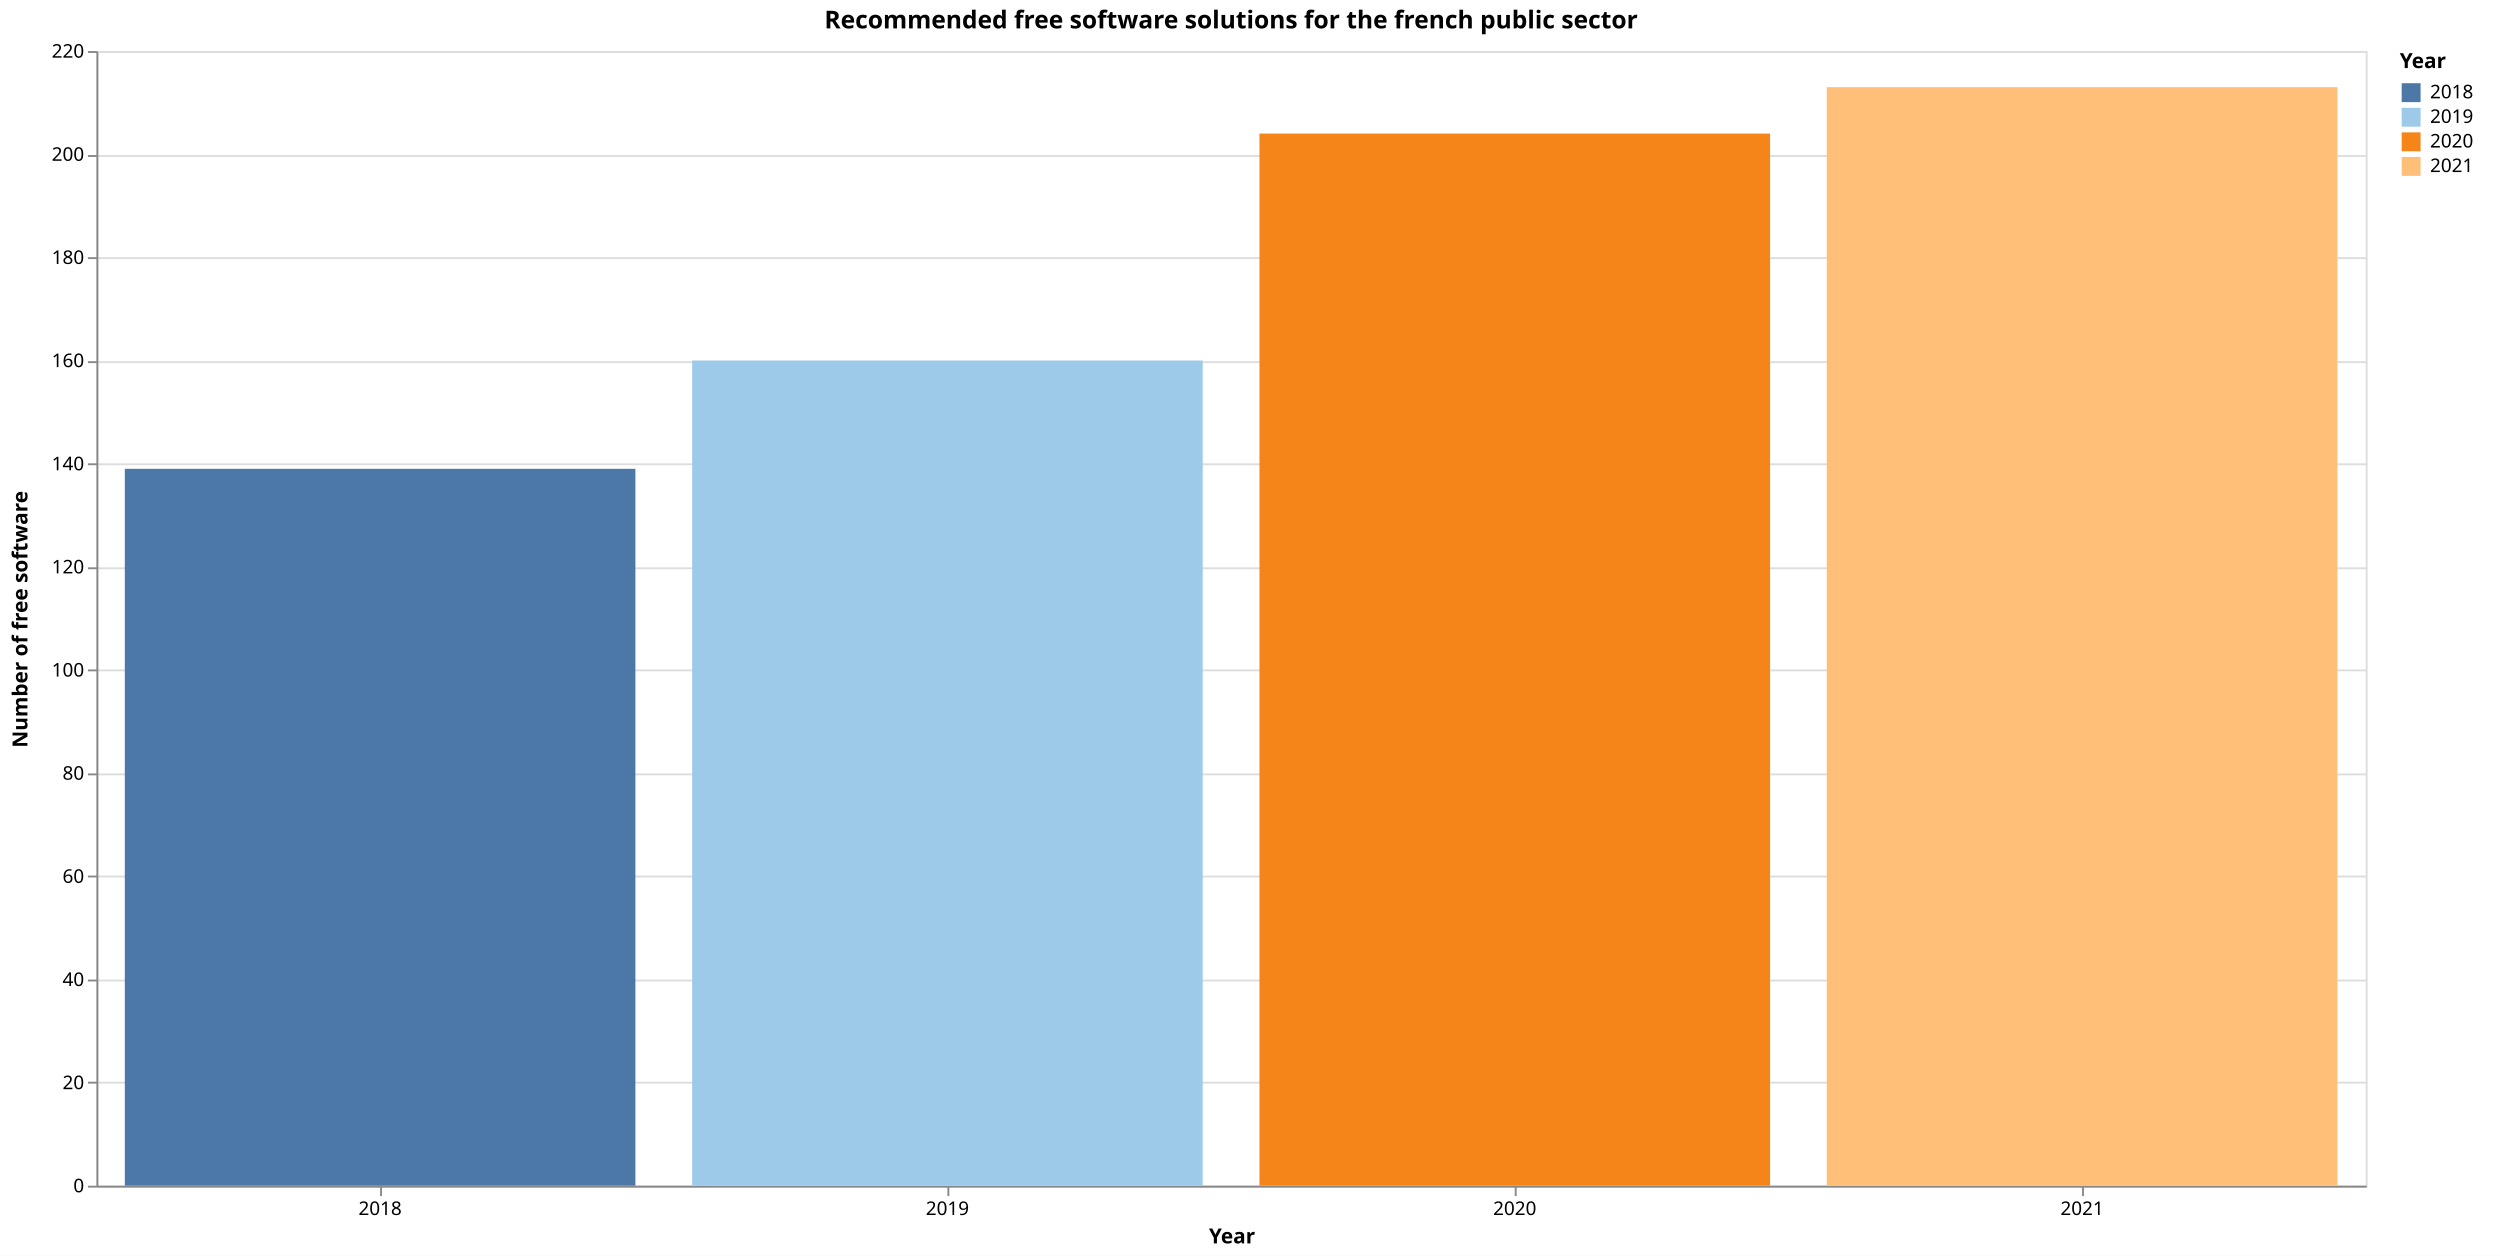
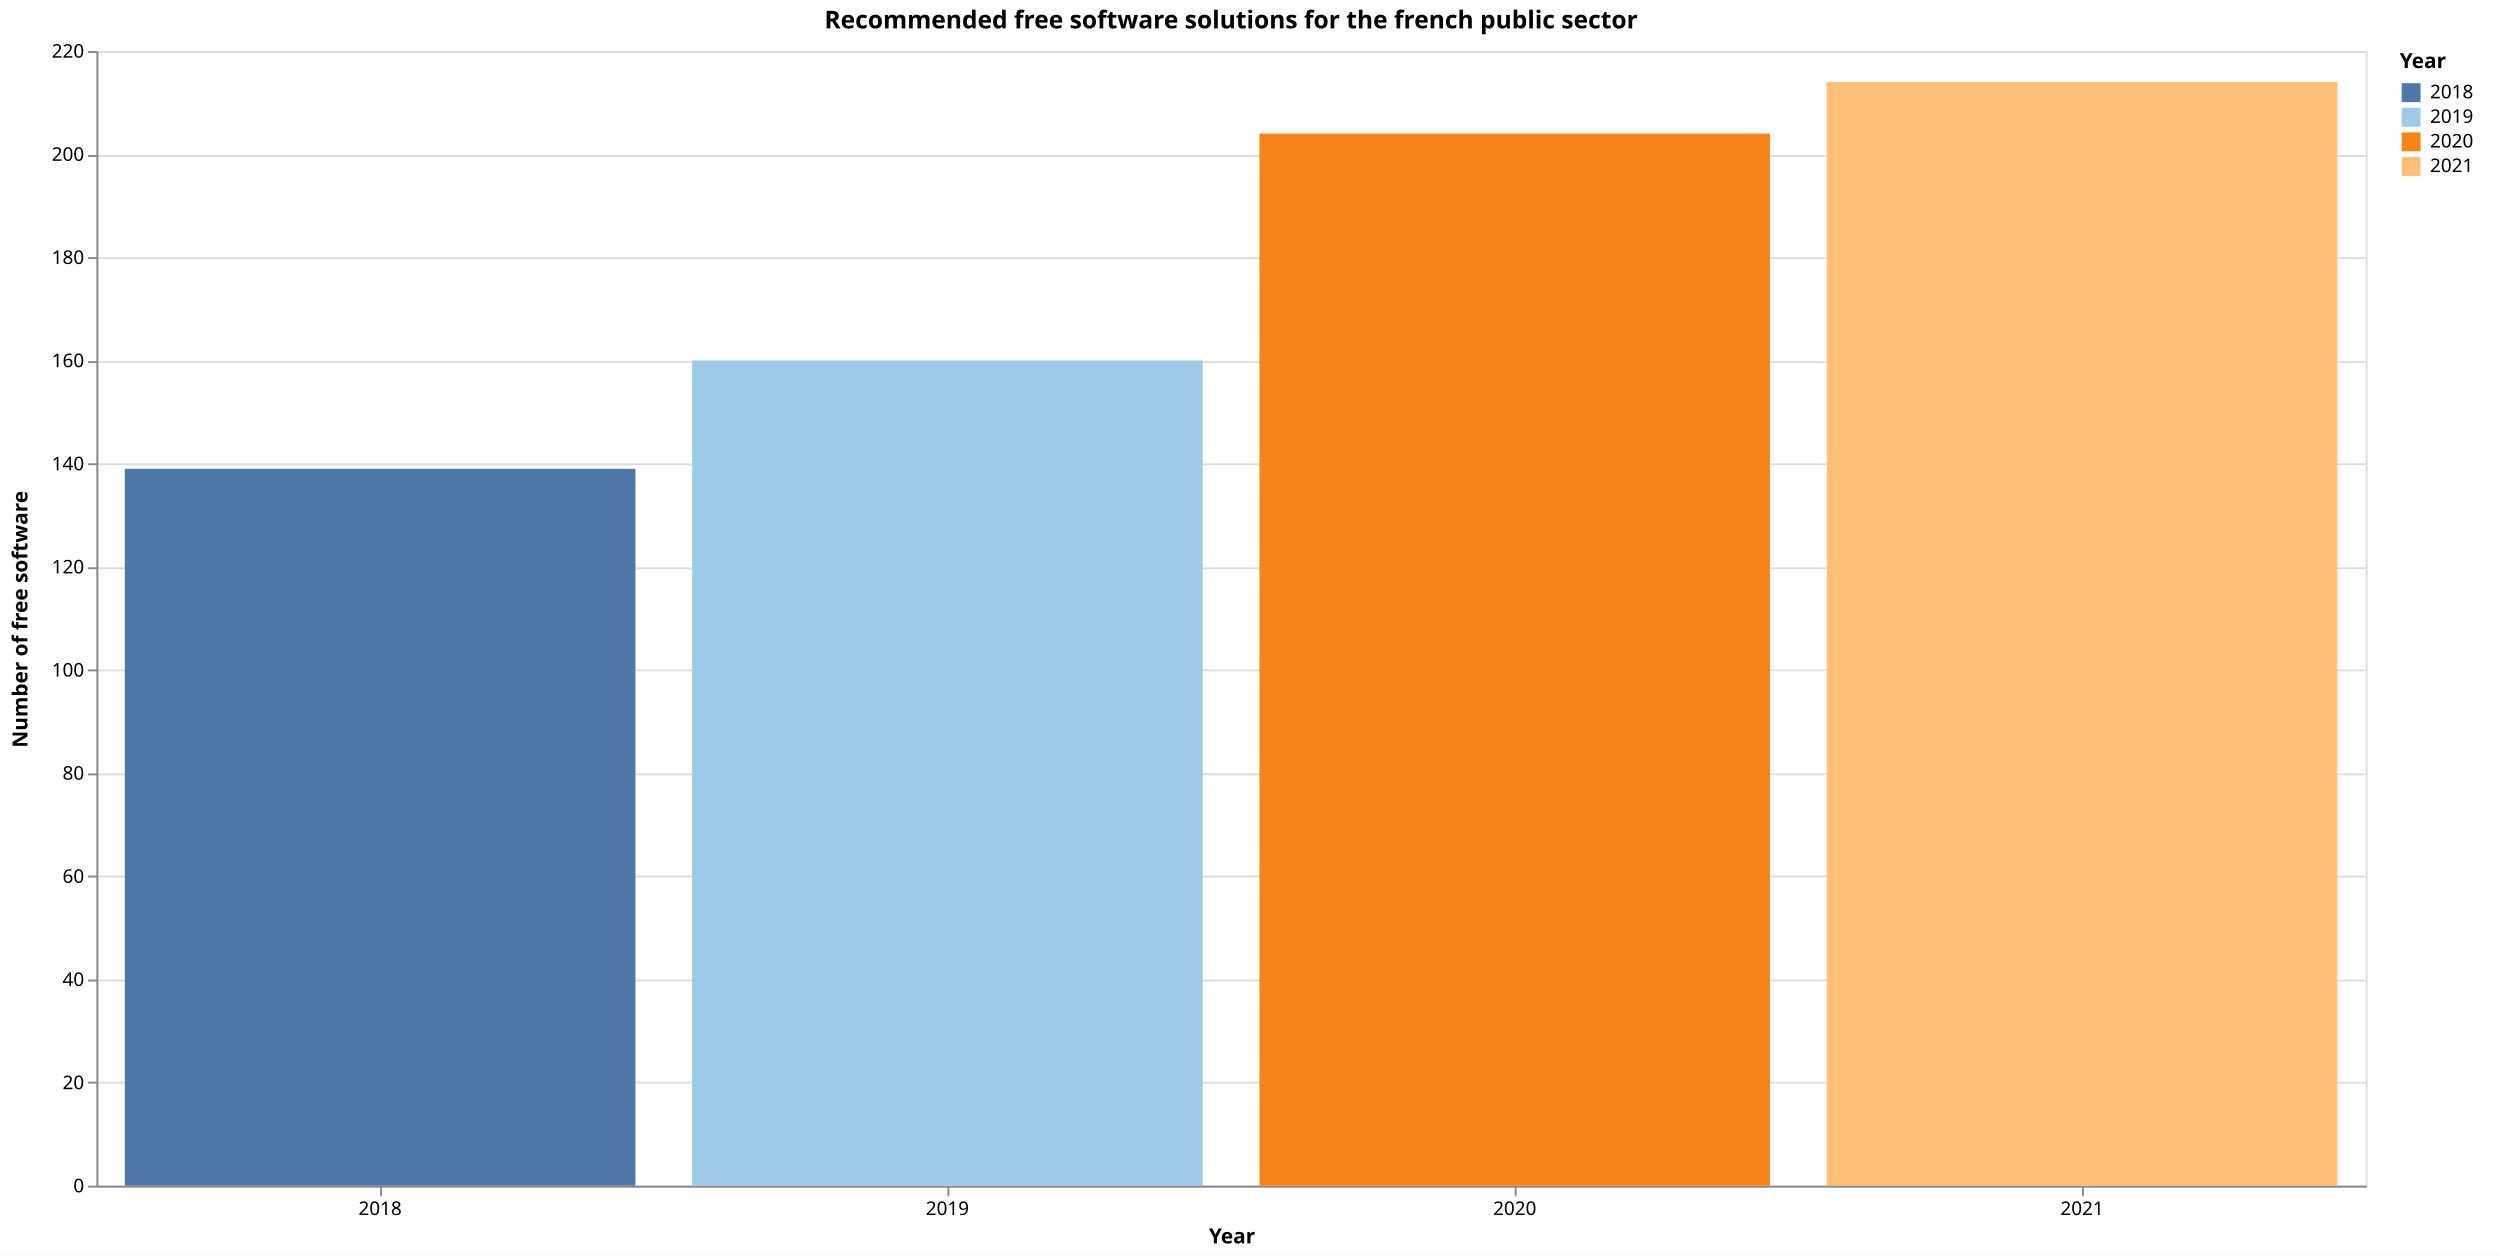
<svg xmlns="http://www.w3.org/2000/svg" version="1.1" class="marks" width="1322" height="664" viewBox="0 0 1322 664">
  <rect width="1322" height="664" fill="white" />
  <g fill="none" stroke-miterlimit="10" transform="translate(51,27)">
    <g class="mark-group role-frame root" role="graphics-object" aria-roledescription="group mark container">
      <g transform="translate(0,0)">
        <path class="background" aria-hidden="true" d="M0.5,0.5h1200v600h-1200Z" stroke="#ddd" />
        <g>
          <g class="mark-group role-axis" aria-hidden="true">
            <g transform="translate(0.5,0.5)">
              <path class="background" aria-hidden="true" d="M0,0h0v0h0Z" pointer-events="none" />
              <g>
                <g class="mark-rule role-axis-grid" pointer-events="none">
                  <line transform="translate(0,600)" x2="1200" y2="0" stroke="#ddd" stroke-width="1" opacity="1" />
                  <line transform="translate(0,545)" x2="1200" y2="0" stroke="#ddd" stroke-width="1" opacity="1" />
                  <line transform="translate(0,491)" x2="1200" y2="0" stroke="#ddd" stroke-width="1" opacity="1" />
                  <line transform="translate(0,436)" x2="1200" y2="0" stroke="#ddd" stroke-width="1" opacity="1" />
                  <line transform="translate(0,382)" x2="1200" y2="0" stroke="#ddd" stroke-width="1" opacity="1" />
                  <line transform="translate(0,327)" x2="1200" y2="0" stroke="#ddd" stroke-width="1" opacity="1" />
                  <line transform="translate(0,273)" x2="1200" y2="0" stroke="#ddd" stroke-width="1" opacity="1" />
                  <line transform="translate(0,218)" x2="1200" y2="0" stroke="#ddd" stroke-width="1" opacity="1" />
                  <line transform="translate(0,164)" x2="1200" y2="0" stroke="#ddd" stroke-width="1" opacity="1" />
                  <line transform="translate(0,109)" x2="1200" y2="0" stroke="#ddd" stroke-width="1" opacity="1" />
                  <line transform="translate(0,55)" x2="1200" y2="0" stroke="#ddd" stroke-width="1" opacity="1" />
                  <line transform="translate(0,0)" x2="1200" y2="0" stroke="#ddd" stroke-width="1" opacity="1" />
                </g>
              </g>
              <path class="foreground" aria-hidden="true" d="" pointer-events="none" display="none" />
            </g>
          </g>
          <g class="mark-group role-axis" role="graphics-symbol" aria-roledescription="axis" aria-label="X-axis titled 'Year' for a discrete scale with 4 values: 2018, 2019, 2020, 2021">
            <g transform="translate(0.5,600.5)">
              <path class="background" aria-hidden="true" d="M0,0h0v0h0Z" pointer-events="none" />
              <g>
                <g class="mark-rule role-axis-tick" pointer-events="none">
                  <line transform="translate(150,0)" x2="0" y2="5" stroke="#888" stroke-width="1" opacity="1" />
                  <line transform="translate(450,0)" x2="0" y2="5" stroke="#888" stroke-width="1" opacity="1" />
                  <line transform="translate(750,0)" x2="0" y2="5" stroke="#888" stroke-width="1" opacity="1" />
                  <line transform="translate(1050,0)" x2="0" y2="5" stroke="#888" stroke-width="1" opacity="1" />
                </g>
                <g class="mark-text role-axis-label" pointer-events="none">
                  <text text-anchor="middle" transform="translate(149.5,15)" font-family="sans-serif" font-size="10px" fill="#000" opacity="1">2018</text>
                  <text text-anchor="middle" transform="translate(449.5,15)" font-family="sans-serif" font-size="10px" fill="#000" opacity="1">2019</text>
                  <text text-anchor="middle" transform="translate(749.5,15)" font-family="sans-serif" font-size="10px" fill="#000" opacity="1">2020</text>
                  <text text-anchor="middle" transform="translate(1049.5,15)" font-family="sans-serif" font-size="10px" fill="#000" opacity="1">2021</text>
                </g>
                <g class="mark-rule role-axis-domain" pointer-events="none">
                  <line transform="translate(0,0)" x2="1200" y2="0" stroke="#888" stroke-width="1" opacity="1" />
                </g>
                <g class="mark-text role-axis-title" pointer-events="none">
                  <text text-anchor="middle" transform="translate(600,30)" font-family="sans-serif" font-size="11px" font-weight="bold" fill="#000" opacity="1">Year</text>
                </g>
              </g>
              <path class="foreground" aria-hidden="true" d="" pointer-events="none" display="none" />
            </g>
          </g>
          <g class="mark-group role-axis" role="graphics-symbol" aria-roledescription="axis" aria-label="Y-axis titled 'Number of free software' for a linear scale with values from 0 to 220">
            <g transform="translate(0.5,0.5)">
              <path class="background" aria-hidden="true" d="M0,0h0v0h0Z" pointer-events="none" />
              <g>
                <g class="mark-rule role-axis-tick" pointer-events="none">
                  <line transform="translate(0,600)" x2="-5" y2="0" stroke="#888" stroke-width="1" opacity="1" />
                  <line transform="translate(0,545)" x2="-5" y2="0" stroke="#888" stroke-width="1" opacity="1" />
                  <line transform="translate(0,491)" x2="-5" y2="0" stroke="#888" stroke-width="1" opacity="1" />
                  <line transform="translate(0,436)" x2="-5" y2="0" stroke="#888" stroke-width="1" opacity="1" />
                  <line transform="translate(0,382)" x2="-5" y2="0" stroke="#888" stroke-width="1" opacity="1" />
                  <line transform="translate(0,327)" x2="-5" y2="0" stroke="#888" stroke-width="1" opacity="1" />
                  <line transform="translate(0,273)" x2="-5" y2="0" stroke="#888" stroke-width="1" opacity="1" />
                  <line transform="translate(0,218)" x2="-5" y2="0" stroke="#888" stroke-width="1" opacity="1" />
                  <line transform="translate(0,164)" x2="-5" y2="0" stroke="#888" stroke-width="1" opacity="1" />
                  <line transform="translate(0,109)" x2="-5" y2="0" stroke="#888" stroke-width="1" opacity="1" />
                  <line transform="translate(0,55)" x2="-5" y2="0" stroke="#888" stroke-width="1" opacity="1" />
                  <line transform="translate(0,0)" x2="-5" y2="0" stroke="#888" stroke-width="1" opacity="1" />
                </g>
                <g class="mark-text role-axis-label" pointer-events="none">
                  <text text-anchor="end" transform="translate(-7,603)" font-family="sans-serif" font-size="10px" fill="#000" opacity="1">0</text>
                  <text text-anchor="end" transform="translate(-7,548.4545)" font-family="sans-serif" font-size="10px" fill="#000" opacity="1">20</text>
                  <text text-anchor="end" transform="translate(-7,493.9091)" font-family="sans-serif" font-size="10px" fill="#000" opacity="1">40</text>
                  <text text-anchor="end" transform="translate(-7,439.3636)" font-family="sans-serif" font-size="10px" fill="#000" opacity="1">60</text>
                  <text text-anchor="end" transform="translate(-7,384.8182)" font-family="sans-serif" font-size="10px" fill="#000" opacity="1">80</text>
                  <text text-anchor="end" transform="translate(-7,330.2727)" font-family="sans-serif" font-size="10px" fill="#000" opacity="1">100</text>
                  <text text-anchor="end" transform="translate(-7,275.7273)" font-family="sans-serif" font-size="10px" fill="#000" opacity="1">120</text>
                  <text text-anchor="end" transform="translate(-7,221.1818)" font-family="sans-serif" font-size="10px" fill="#000" opacity="1">140</text>
                  <text text-anchor="end" transform="translate(-7,166.6364)" font-family="sans-serif" font-size="10px" fill="#000" opacity="1">160</text>
                  <text text-anchor="end" transform="translate(-7,112.0909)" font-family="sans-serif" font-size="10px" fill="#000" opacity="1">180</text>
                  <text text-anchor="end" transform="translate(-7,57.54545)" font-family="sans-serif" font-size="10px" fill="#000" opacity="1">200</text>
                  <text text-anchor="end" transform="translate(-7,3)" font-family="sans-serif" font-size="10px" fill="#000" opacity="1">220</text>
                </g>
                <g class="mark-rule role-axis-domain" pointer-events="none">
                  <line transform="translate(0,600)" x2="0" y2="-600" stroke="#888" stroke-width="1" opacity="1" />
                </g>
                <g class="mark-text role-axis-title" pointer-events="none">
                  <text text-anchor="middle" transform="translate(-35,300) rotate(-90) translate(0,-2)" font-family="sans-serif" font-size="11px" font-weight="bold" fill="#000" opacity="1">Number of free software</text>
                </g>
              </g>
              <path class="foreground" aria-hidden="true" d="" pointer-events="none" display="none" />
            </g>
          </g>
          <g class="mark-rect role-mark marks" role="graphics-object" aria-roledescription="rect mark container">
            <path aria-label="year: 2018; count: 139" role="graphics-symbol" aria-roledescription="bar" d="M15,220.909h270v379.091h-270Z" fill="#4c78a8" />
            <path aria-label="year: 2019; count: 160" role="graphics-symbol" aria-roledescription="bar" d="M315,163.636h270v436.364h-270Z" fill="#9ecae9" />
            <path aria-label="year: 2020; count: 204" role="graphics-symbol" aria-roledescription="bar" d="M615,43.636h270v556.364h-270Z" fill="#f58518" />
-             <path aria-label="year: 2021; count: 213" role="graphics-symbol" aria-roledescription="bar" d="M915,19.091h270v580.909h-270Z" fill="#ffbf79" />
+             <path aria-label="year: 2021; count: 214" role="graphics-symbol" aria-roledescription="bar" d="M915,16.364h270v583.636h-270Z" fill="#ffbf79" />
          </g>
          <g class="mark-group role-legend" role="graphics-symbol" aria-roledescription="legend" aria-label="Symbol legend titled 'Year' for fill color with 4 values: 2018, 2019, 2020, 2021">
            <g transform="translate(1218,0)">
              <path class="background" aria-hidden="true" d="M0,0h48v66h-48Z" pointer-events="none" />
              <g>
                <g class="mark-group role-legend-entry">
                  <g transform="translate(0,16)">
                    <path class="background" aria-hidden="true" d="M0,0h0v0h0Z" pointer-events="none" />
                    <g>
                      <g class="mark-group role-scope" role="graphics-object" aria-roledescription="group mark container">
                        <g transform="translate(0,0)">
                          <path class="background" aria-hidden="true" d="M0,0h48v11h-48Z" pointer-events="none" opacity="1" />
                          <g>
                            <g class="mark-symbol role-legend-symbol" pointer-events="none">
                              <path transform="translate(6,6)" d="M-5,-5h10v10h-10Z" fill="#4c78a8" stroke-width="1.5" opacity="1" />
                            </g>
                            <g class="mark-text role-legend-label" pointer-events="none">
                              <text text-anchor="start" transform="translate(16,9)" font-family="sans-serif" font-size="10px" fill="#000" opacity="1">2018</text>
                            </g>
                          </g>
                          <path class="foreground" aria-hidden="true" d="" pointer-events="none" display="none" />
                        </g>
                        <g transform="translate(0,13)">
                          <path class="background" aria-hidden="true" d="M0,0h48v11h-48Z" pointer-events="none" opacity="1" />
                          <g>
                            <g class="mark-symbol role-legend-symbol" pointer-events="none">
                              <path transform="translate(6,6)" d="M-5,-5h10v10h-10Z" fill="#9ecae9" stroke-width="1.5" opacity="1" />
                            </g>
                            <g class="mark-text role-legend-label" pointer-events="none">
                              <text text-anchor="start" transform="translate(16,9)" font-family="sans-serif" font-size="10px" fill="#000" opacity="1">2019</text>
                            </g>
                          </g>
                          <path class="foreground" aria-hidden="true" d="" pointer-events="none" display="none" />
                        </g>
                        <g transform="translate(0,26)">
                          <path class="background" aria-hidden="true" d="M0,0h48v11h-48Z" pointer-events="none" opacity="1" />
                          <g>
                            <g class="mark-symbol role-legend-symbol" pointer-events="none">
                              <path transform="translate(6,6)" d="M-5,-5h10v10h-10Z" fill="#f58518" stroke-width="1.5" opacity="1" />
                            </g>
                            <g class="mark-text role-legend-label" pointer-events="none">
                              <text text-anchor="start" transform="translate(16,9)" font-family="sans-serif" font-size="10px" fill="#000" opacity="1">2020</text>
                            </g>
                          </g>
                          <path class="foreground" aria-hidden="true" d="" pointer-events="none" display="none" />
                        </g>
                        <g transform="translate(0,39)">
                          <path class="background" aria-hidden="true" d="M0,0h48v11h-48Z" pointer-events="none" opacity="1" />
                          <g>
                            <g class="mark-symbol role-legend-symbol" pointer-events="none">
                              <path transform="translate(6,6)" d="M-5,-5h10v10h-10Z" fill="#ffbf79" stroke-width="1.5" opacity="1" />
                            </g>
                            <g class="mark-text role-legend-label" pointer-events="none">
                              <text text-anchor="start" transform="translate(16,9)" font-family="sans-serif" font-size="10px" fill="#000" opacity="1">2021</text>
                            </g>
                          </g>
                          <path class="foreground" aria-hidden="true" d="" pointer-events="none" display="none" />
                        </g>
                      </g>
                    </g>
                    <path class="foreground" aria-hidden="true" d="" pointer-events="none" display="none" />
                  </g>
                </g>
                <g class="mark-text role-legend-title" pointer-events="none">
                  <text text-anchor="start" transform="translate(0,9)" font-family="sans-serif" font-size="11px" font-weight="bold" fill="#000" opacity="1">Year</text>
                </g>
              </g>
              <path class="foreground" aria-hidden="true" d="" pointer-events="none" display="none" />
            </g>
          </g>
          <g class="mark-group role-title">
            <g transform="translate(600,-22)">
              <path class="background" aria-hidden="true" d="M0,0h0v0h0Z" pointer-events="none" />
              <g>
                <g class="mark-text role-title-text" role="graphics-symbol" aria-roledescription="title" aria-label="Title text 'Recommended free software solutions for the french public sector'" pointer-events="none">
                  <text text-anchor="middle" transform="translate(0,10)" font-family="sans-serif" font-size="13px" font-weight="bold" fill="#000" opacity="1">Recommended free software solutions for the french public sector</text>
                </g>
              </g>
              <path class="foreground" aria-hidden="true" d="" pointer-events="none" display="none" />
            </g>
          </g>
        </g>
        <path class="foreground" aria-hidden="true" d="" display="none" />
      </g>
    </g>
  </g>
</svg>
